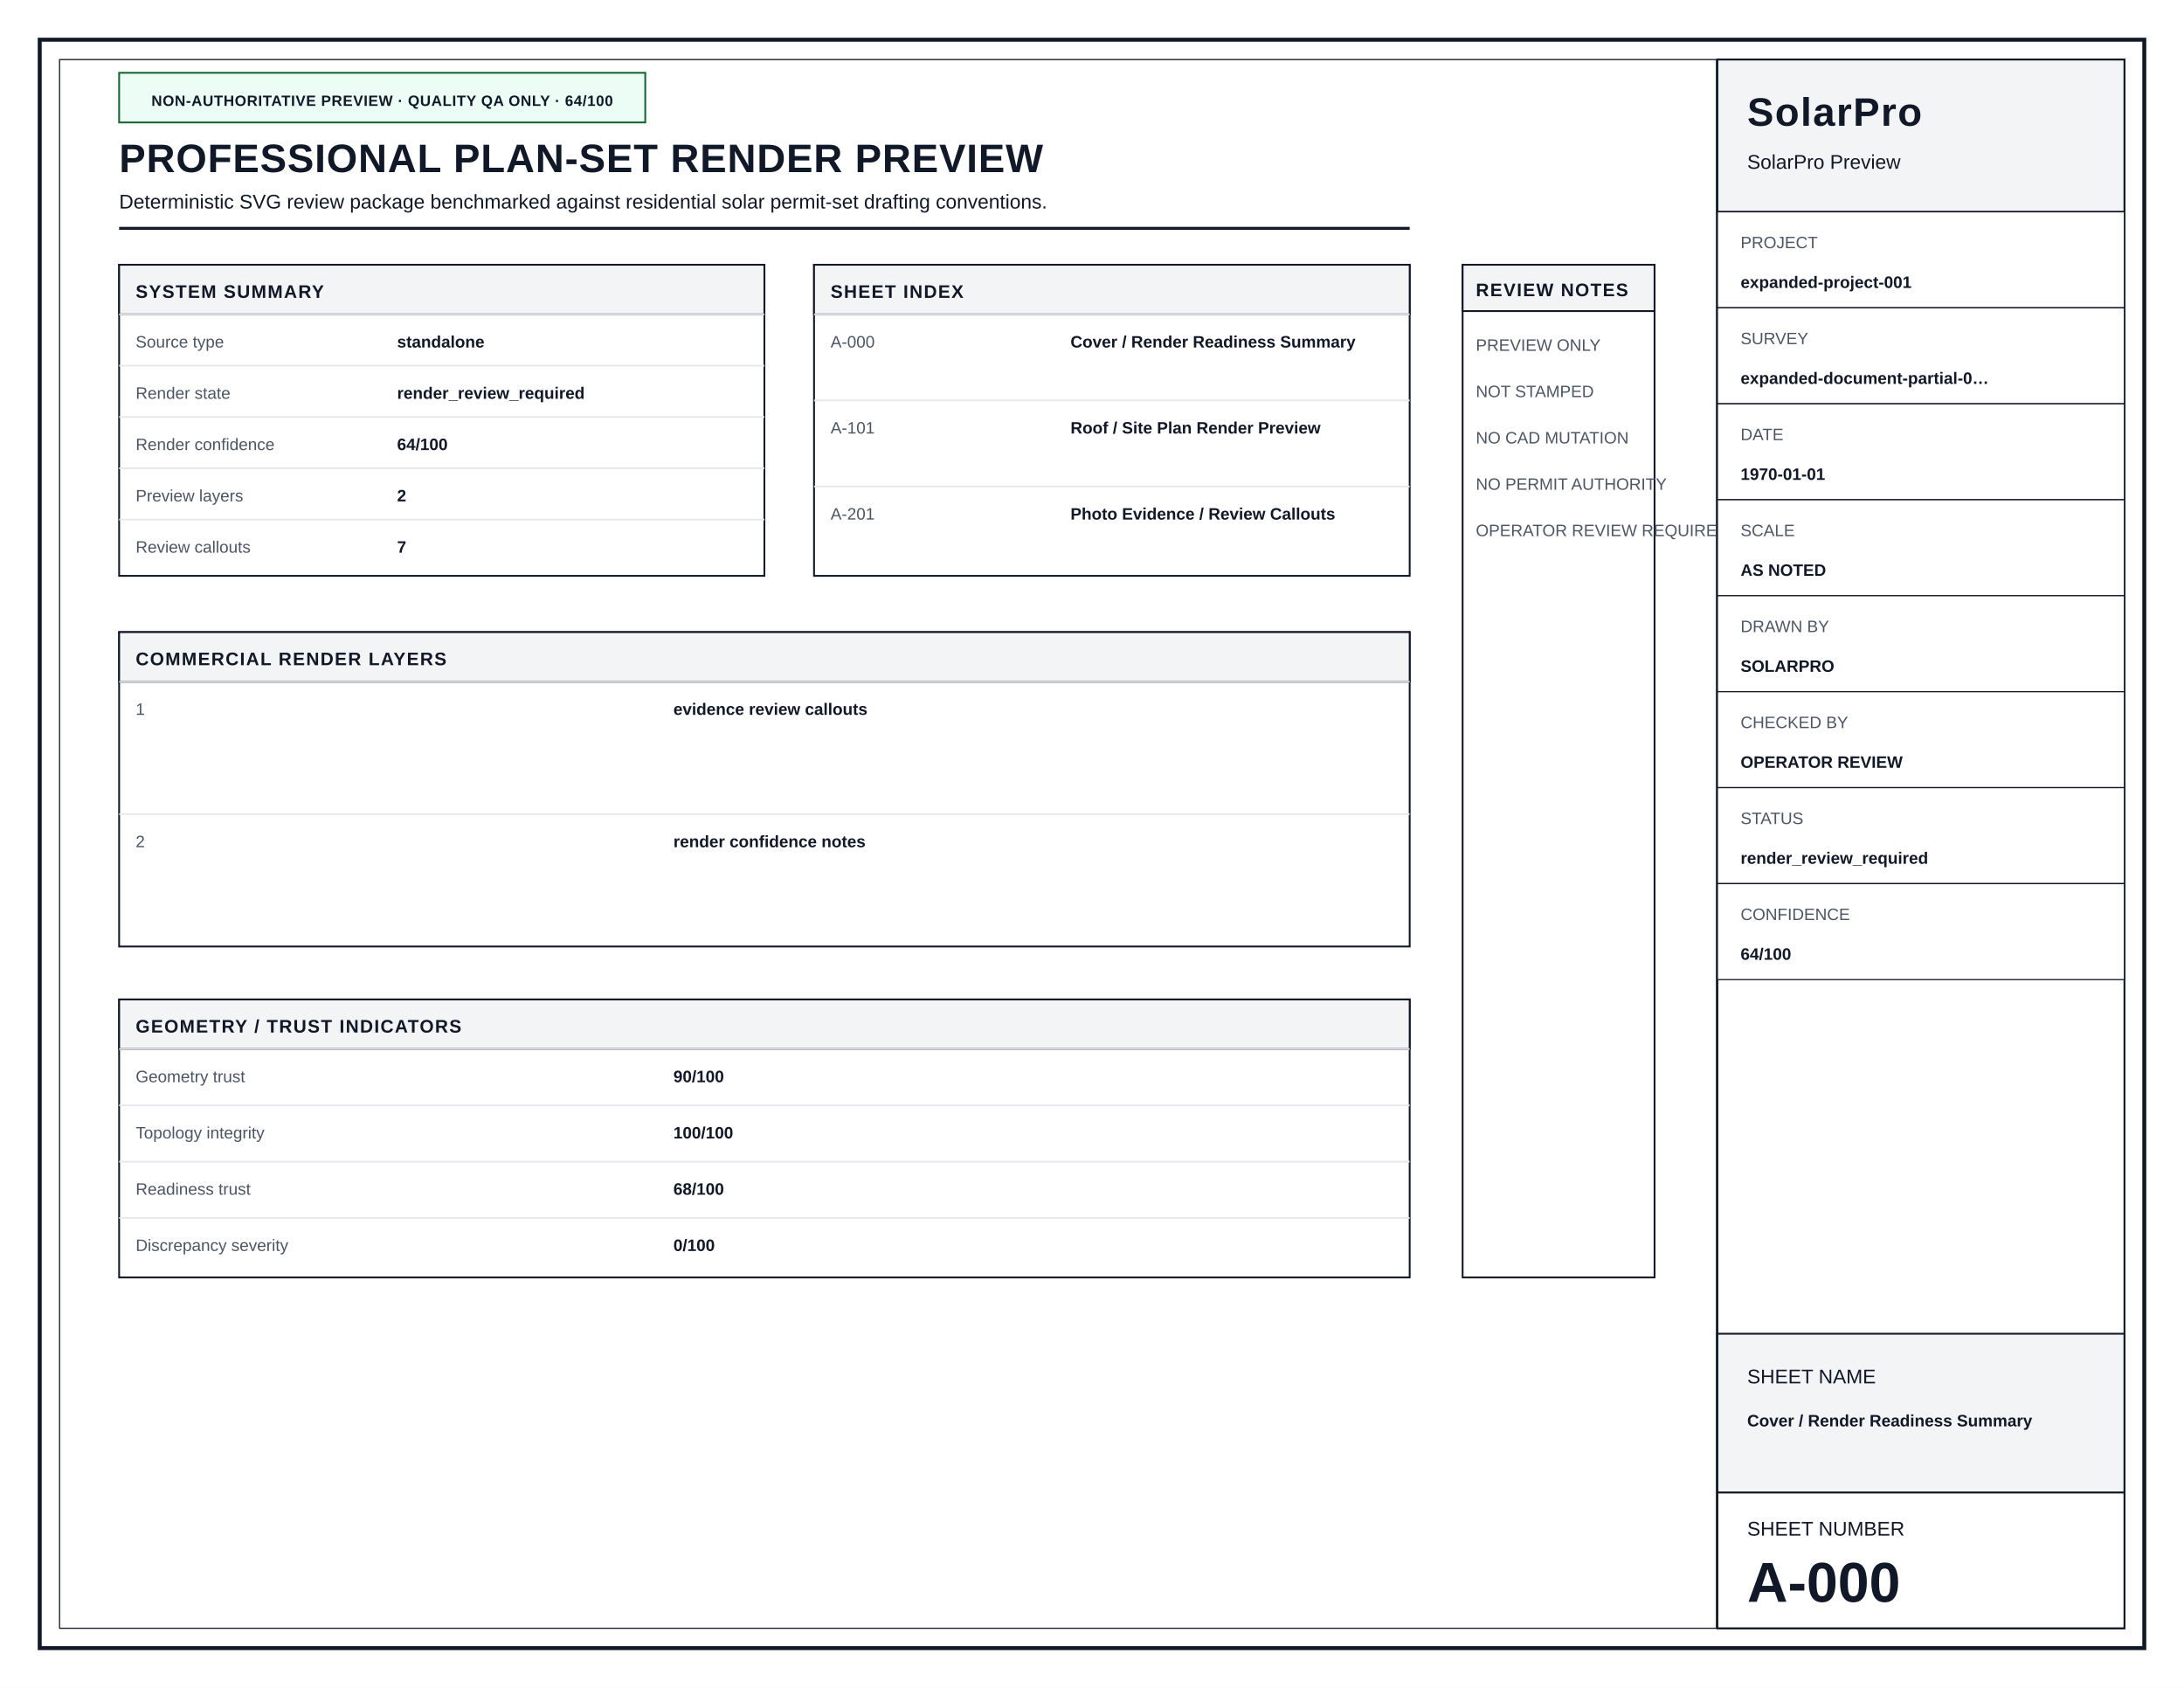
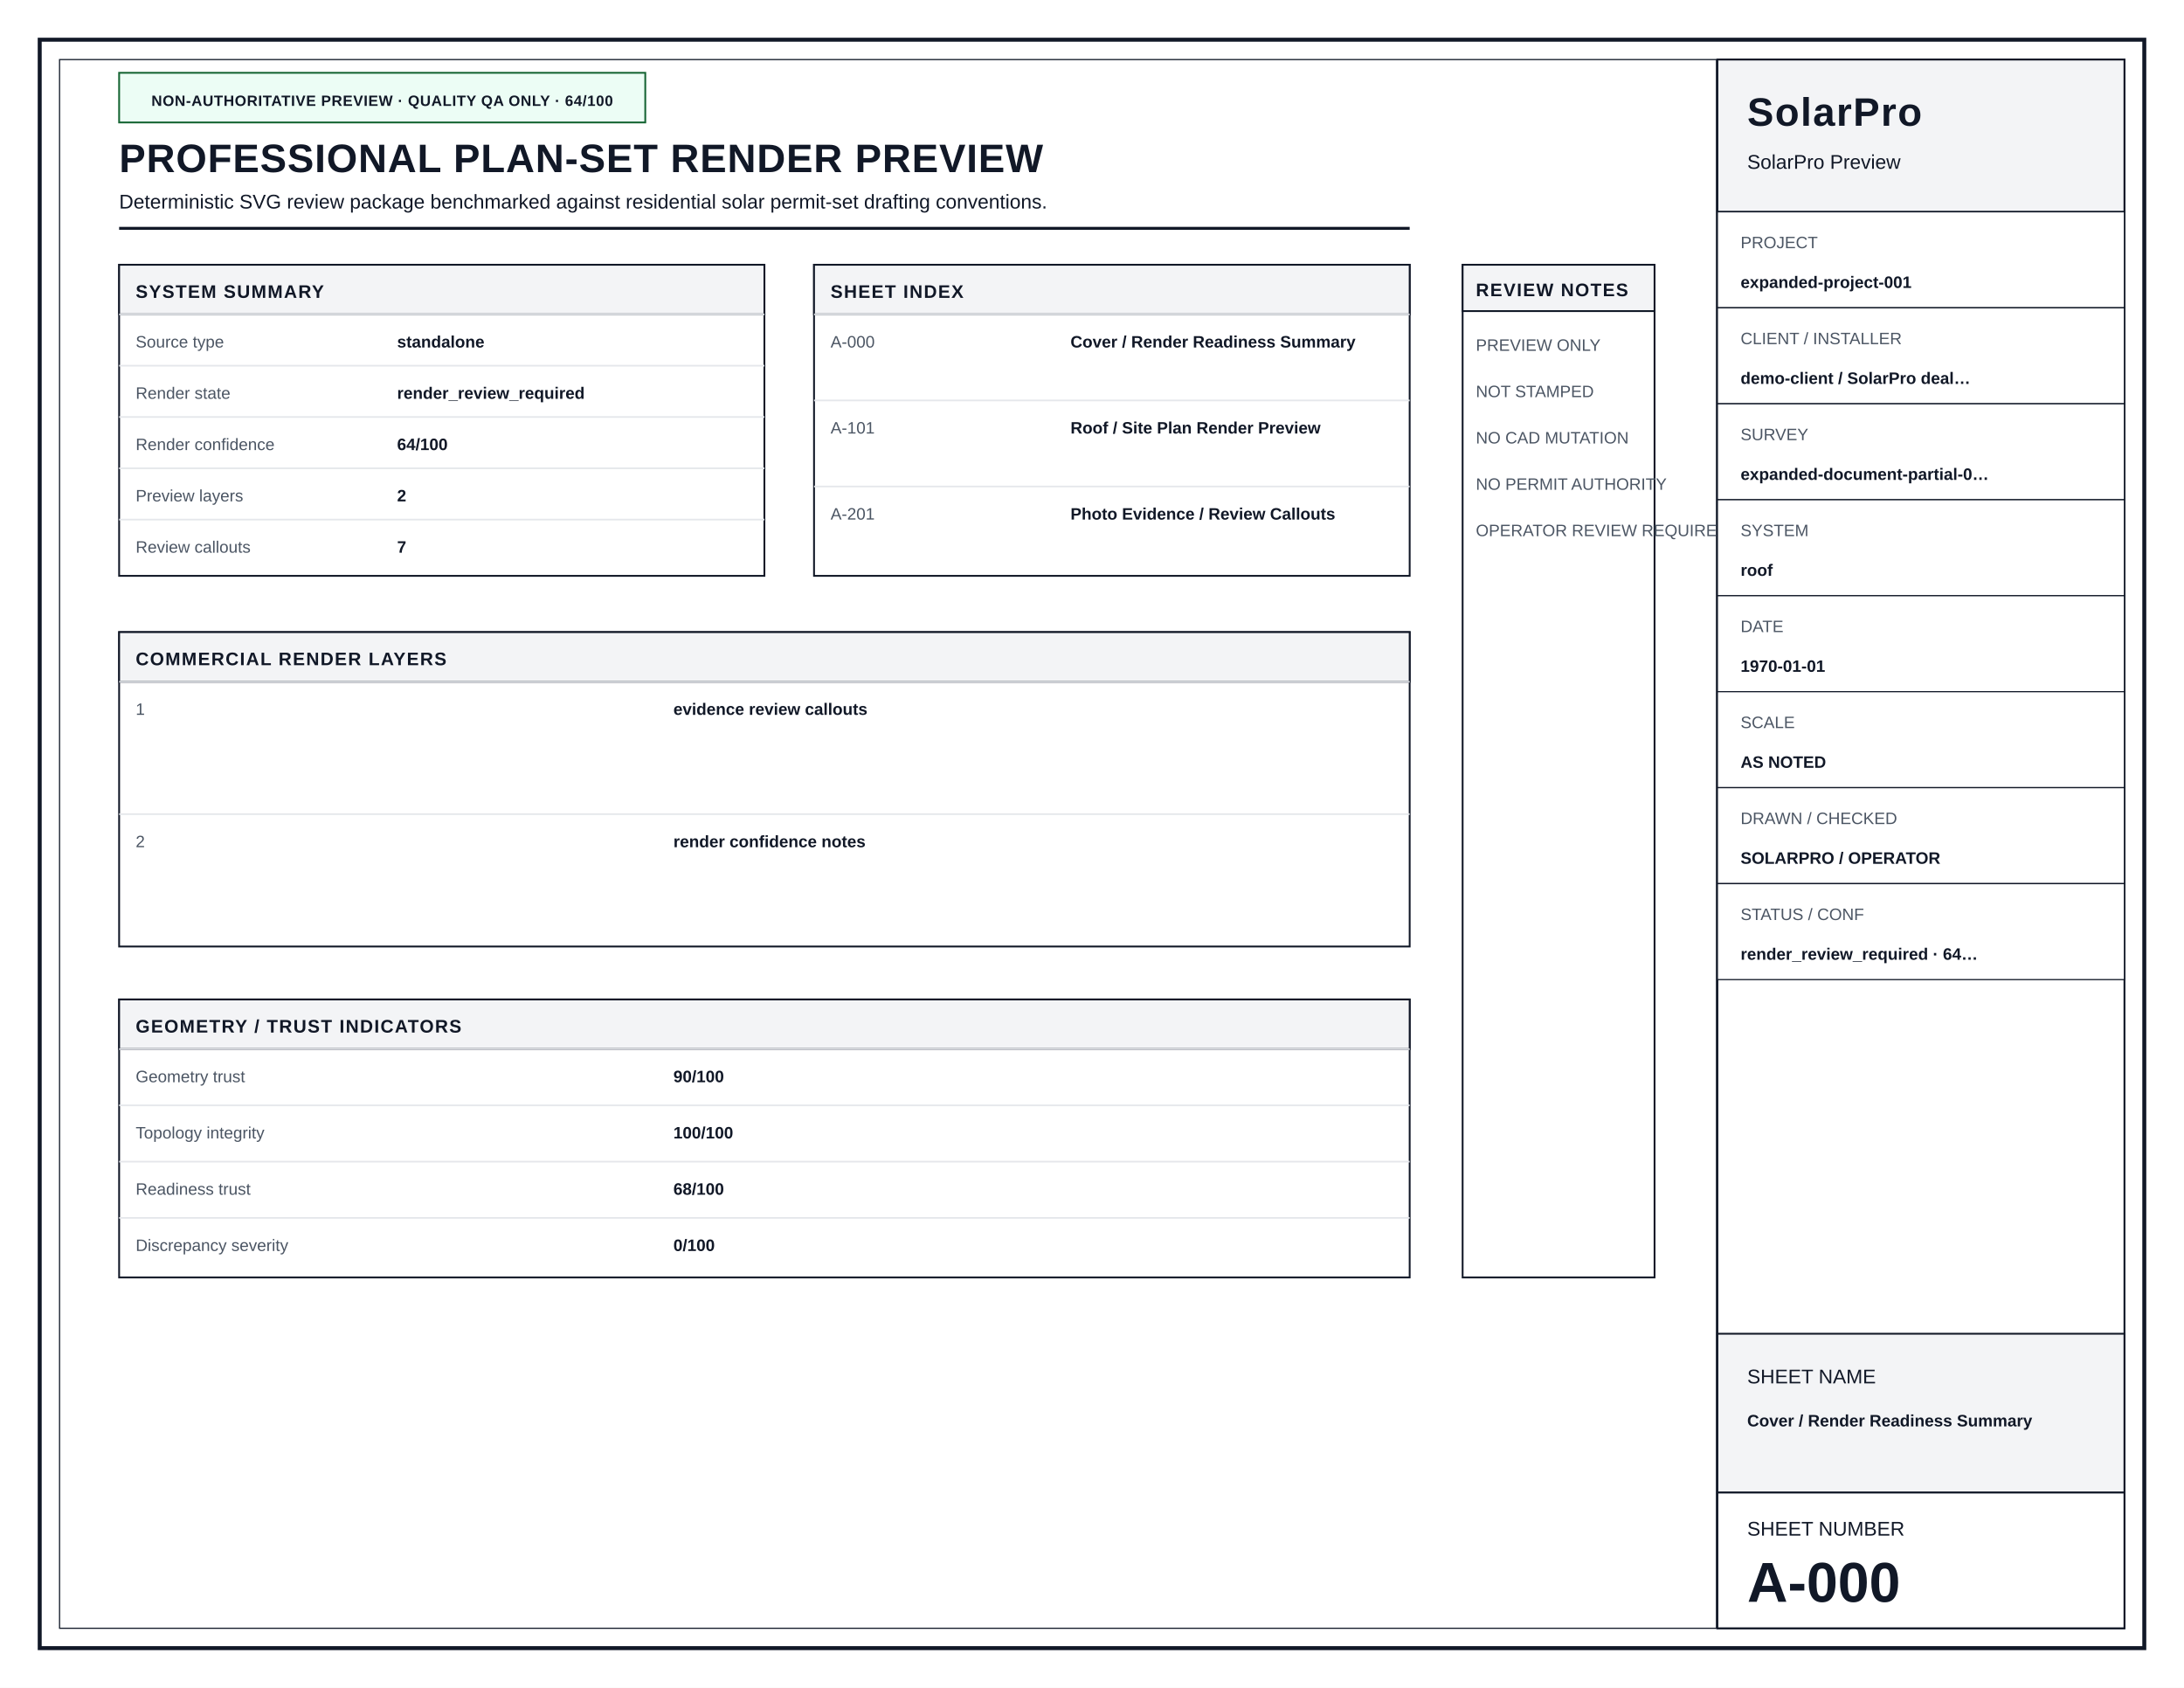
<svg xmlns="http://www.w3.org/2000/svg" width="1320" height="1020" viewBox="0 0 1320 1020" role="img">
  <defs>
    <style>.title{font:800 24px Arial,sans-serif;letter-spacing:.8px;fill:#111827}.drawingTitle{font:800 24px Arial,sans-serif;letter-spacing:.5px;fill:#111827}.sheetno{font:900 34px Arial,sans-serif;fill:#111827}.metric{font:800 24px Arial,sans-serif;fill:#111827}.panelTitle{font:800 14px Arial,sans-serif;letter-spacing:.4px;fill:#111827}.tableHead{font:800 11px Arial,sans-serif;letter-spacing:.7px;fill:#111827}.label{font:800 14px Arial,sans-serif;fill:#111827}.small{font:12px Arial,sans-serif;fill:#111827}.tiny{font:10px Arial,sans-serif;fill:#4b5563}.tinyStrong{font:700 10px Arial,sans-serif;fill:#111827}.callout{font:700 10.5px Arial,sans-serif;letter-spacing:.3px;fill:#111827}.badge{font:700 12px Arial,sans-serif;fill:#111827}.stamp{font:800 9px Arial,sans-serif;letter-spacing:.3px;fill:#111827}</style>
  </defs>
  <rect width="100%" height="100%" fill="#ffffff" />
  <g>
    <rect x="24" y="24" width="1272" height="972" fill="none" stroke="#111827" stroke-width="2.4" />
    <rect x="36" y="36" width="1248" height="948" fill="none" stroke="#111827" stroke-width="0.7" />
    <line x1="1038" y1="36" x2="1038" y2="984" stroke="#111827" stroke-width="1.8" />
  </g>
  <text x="72" y="104" class="drawingTitle">PROFESSIONAL PLAN-SET RENDER PREVIEW</text>
  <text x="72" y="126" class="small">Deterministic SVG review package benchmarked against residential solar permit-set drafting conventions.</text>
  <line x1="72" y1="138" x2="852" y2="138" stroke="#111827" stroke-width="1.8" />
  <g>
    <rect x="72" y="160" width="390" height="188" fill="#fff" stroke="#111827" stroke-width="1.1" />
    <rect x="72" y="160" width="390" height="30" fill="#f3f4f6" stroke="#111827" stroke-width="1.1" />
    <text x="82" y="180" class="tableHead">SYSTEM SUMMARY</text>
    <line x1="72" y1="190" x2="462" y2="190" stroke="#e5e7eb" />
    <text x="82" y="210" class="tiny">Source type</text>
    <text x="240" y="210" class="tinyStrong">standalone</text>
    <line x1="72" y1="221" x2="462" y2="221" stroke="#e5e7eb" />
    <text x="82" y="241" class="tiny">Render state</text>
    <text x="240" y="241" class="tinyStrong">render_review_required</text>
    <line x1="72" y1="252" x2="462" y2="252" stroke="#e5e7eb" />
    <text x="82" y="272" class="tiny">Render confidence</text>
    <text x="240" y="272" class="tinyStrong">64/100</text>
    <line x1="72" y1="283" x2="462" y2="283" stroke="#e5e7eb" />
    <text x="82" y="303" class="tiny">Preview layers</text>
    <text x="240" y="303" class="tinyStrong">2</text>
    <line x1="72" y1="314" x2="462" y2="314" stroke="#e5e7eb" />
    <text x="82" y="334" class="tiny">Review callouts</text>
    <text x="240" y="334" class="tinyStrong">7</text>
  </g>
  <g>
    <rect x="492" y="160" width="360" height="188" fill="#fff" stroke="#111827" stroke-width="1.1" />
    <rect x="492" y="160" width="360" height="30" fill="#f3f4f6" stroke="#111827" stroke-width="1.1" />
    <text x="502" y="180" class="tableHead">SHEET INDEX</text>
    <line x1="492" y1="190" x2="852" y2="190" stroke="#e5e7eb" />
    <text x="502" y="210" class="tiny">A-000</text>
    <text x="647" y="210" class="tinyStrong">Cover / Render Readiness Summary</text>
    <line x1="492" y1="242" x2="852" y2="242" stroke="#e5e7eb" />
    <text x="502" y="262" class="tiny">A-101</text>
    <text x="647" y="262" class="tinyStrong">Roof / Site Plan Render Preview</text>
    <line x1="492" y1="294" x2="852" y2="294" stroke="#e5e7eb" />
    <text x="502" y="314" class="tiny">A-201</text>
    <text x="647" y="314" class="tinyStrong">Photo Evidence / Review Callouts</text>
  </g>
  <g>
    <rect x="72" y="382" width="780" height="190" fill="#fff" stroke="#111827" stroke-width="1.1" />
    <rect x="72" y="382" width="780" height="30" fill="#f3f4f6" stroke="#111827" stroke-width="1.1" />
    <text x="82" y="402" class="tableHead">COMMERCIAL RENDER LAYERS</text>
    <line x1="72" y1="412" x2="852" y2="412" stroke="#e5e7eb" />
    <text x="82" y="432" class="tiny">1</text>
    <text x="407" y="432" class="tinyStrong">evidence review callouts</text>
    <line x1="72" y1="492" x2="852" y2="492" stroke="#e5e7eb" />
    <text x="82" y="512" class="tiny">2</text>
    <text x="407" y="512" class="tinyStrong">render confidence notes</text>
  </g>
  <g>
    <rect x="72" y="604" width="780" height="168" fill="#fff" stroke="#111827" stroke-width="1.1" />
    <rect x="72" y="604" width="780" height="30" fill="#f3f4f6" stroke="#111827" stroke-width="1.1" />
    <text x="82" y="624" class="tableHead">GEOMETRY / TRUST INDICATORS</text>
    <line x1="72" y1="634" x2="852" y2="634" stroke="#e5e7eb" />
    <text x="82" y="654" class="tiny">Geometry trust</text>
    <text x="407" y="654" class="tinyStrong">90/100</text>
    <line x1="72" y1="668" x2="852" y2="668" stroke="#e5e7eb" />
    <text x="82" y="688" class="tiny">Topology integrity</text>
    <text x="407" y="688" class="tinyStrong">100/100</text>
    <line x1="72" y1="702" x2="852" y2="702" stroke="#e5e7eb" />
    <text x="82" y="722" class="tiny">Readiness trust</text>
    <text x="407" y="722" class="tinyStrong">68/100</text>
    <line x1="72" y1="736" x2="852" y2="736" stroke="#e5e7eb" />
    <text x="82" y="756" class="tiny">Discrepancy severity</text>
    <text x="407" y="756" class="tinyStrong">0/100</text>
  </g>
  <g>
    <rect x="884" y="160" width="116" height="612" fill="#fff" stroke="#111827" stroke-width="1.1" />
    <rect x="884" y="160" width="116" height="28" fill="#f3f4f6" stroke="#111827" stroke-width="1.1" />
    <text x="892" y="179" class="tableHead">REVIEW NOTES</text>
    <text x="892" y="212" class="tiny">PREVIEW ONLY</text>
    <text x="892" y="240" class="tiny">NOT STAMPED</text>
    <text x="892" y="268" class="tiny">NO CAD MUTATION</text>
    <text x="892" y="296" class="tiny">NO PERMIT AUTHORITY</text>
    <text x="892" y="324" class="tiny">OPERATOR REVIEW REQUIRED …</text>
  </g>
  <g>
    <rect x="1038" y="36" width="246" height="948" fill="#fff" stroke="#111827" stroke-width="1.1" />
    <rect x="1038" y="36" width="246" height="92" fill="#f3f4f6" stroke="#111827" stroke-width="1.1" />
    <text x="1056" y="76" class="title">SolarPro</text>
    <text x="1056" y="102" class="small">SolarPro Preview</text>
    <rect x="1038" y="128" width="246" height="58" fill="#fff" stroke="#111827" stroke-width="0.7" />
    <text x="1052" y="150" class="tiny">PROJECT</text>
    <text x="1052" y="174" class="tinyStrong">expanded-project-001</text>
    <rect x="1038" y="186" width="246" height="58" fill="#fff" stroke="#111827" stroke-width="0.7" />
-     <text x="1052" y="208" class="tiny">SURVEY</text>
-     <text x="1052" y="232" class="tinyStrong">expanded-document-partial-0…</text>
+     <text x="1052" y="208" class="tiny">CLIENT / INSTALLER</text>
+     <text x="1052" y="232" class="tinyStrong">demo-client / SolarPro deal…</text>
    <rect x="1038" y="244" width="246" height="58" fill="#fff" stroke="#111827" stroke-width="0.7" />
-     <text x="1052" y="266" class="tiny">DATE</text>
-     <text x="1052" y="290" class="tinyStrong">1970-01-01</text>
+     <text x="1052" y="266" class="tiny">SURVEY</text>
+     <text x="1052" y="290" class="tinyStrong">expanded-document-partial-0…</text>
    <rect x="1038" y="302" width="246" height="58" fill="#fff" stroke="#111827" stroke-width="0.7" />
-     <text x="1052" y="324" class="tiny">SCALE</text>
-     <text x="1052" y="348" class="tinyStrong">AS NOTED</text>
+     <text x="1052" y="324" class="tiny">SYSTEM</text>
+     <text x="1052" y="348" class="tinyStrong">roof</text>
    <rect x="1038" y="360" width="246" height="58" fill="#fff" stroke="#111827" stroke-width="0.7" />
-     <text x="1052" y="382" class="tiny">DRAWN BY</text>
-     <text x="1052" y="406" class="tinyStrong">SOLARPRO</text>
+     <text x="1052" y="382" class="tiny">DATE</text>
+     <text x="1052" y="406" class="tinyStrong">1970-01-01</text>
    <rect x="1038" y="418" width="246" height="58" fill="#fff" stroke="#111827" stroke-width="0.7" />
-     <text x="1052" y="440" class="tiny">CHECKED BY</text>
-     <text x="1052" y="464" class="tinyStrong">OPERATOR REVIEW</text>
+     <text x="1052" y="440" class="tiny">SCALE</text>
+     <text x="1052" y="464" class="tinyStrong">AS NOTED</text>
    <rect x="1038" y="476" width="246" height="58" fill="#fff" stroke="#111827" stroke-width="0.7" />
-     <text x="1052" y="498" class="tiny">STATUS</text>
-     <text x="1052" y="522" class="tinyStrong">render_review_required</text>
+     <text x="1052" y="498" class="tiny">DRAWN / CHECKED</text>
+     <text x="1052" y="522" class="tinyStrong">SOLARPRO / OPERATOR</text>
    <rect x="1038" y="534" width="246" height="58" fill="#fff" stroke="#111827" stroke-width="0.7" />
-     <text x="1052" y="556" class="tiny">CONFIDENCE</text>
-     <text x="1052" y="580" class="tinyStrong">64/100</text>
+     <text x="1052" y="556" class="tiny">STATUS / CONF</text>
+     <text x="1052" y="580" class="tinyStrong">render_review_required · 64…</text>
    <rect x="1038" y="806" width="246" height="96" fill="#f3f4f6" stroke="#111827" stroke-width="1.1" />
    <text x="1056" y="836" class="small">SHEET NAME</text>
    <text x="1056" y="862" class="tinyStrong">Cover / Render Readiness Summary</text>
    <rect x="1038" y="902" width="246" height="82" fill="#fff" stroke="#111827" stroke-width="1.1" />
    <text x="1056" y="928" class="small">SHEET NUMBER</text>
    <text x="1056" y="968" class="sheetno">A-000</text>
  </g>
  <g>
    <rect x="72" y="44" width="318" height="30" fill="#ecfdf5" stroke="#166534" stroke-width="1.1" />
    <text x="231" y="64" text-anchor="middle" class="stamp">NON-AUTHORITATIVE PREVIEW · QUALITY QA ONLY · 64/100</text>
  </g>
</svg>
